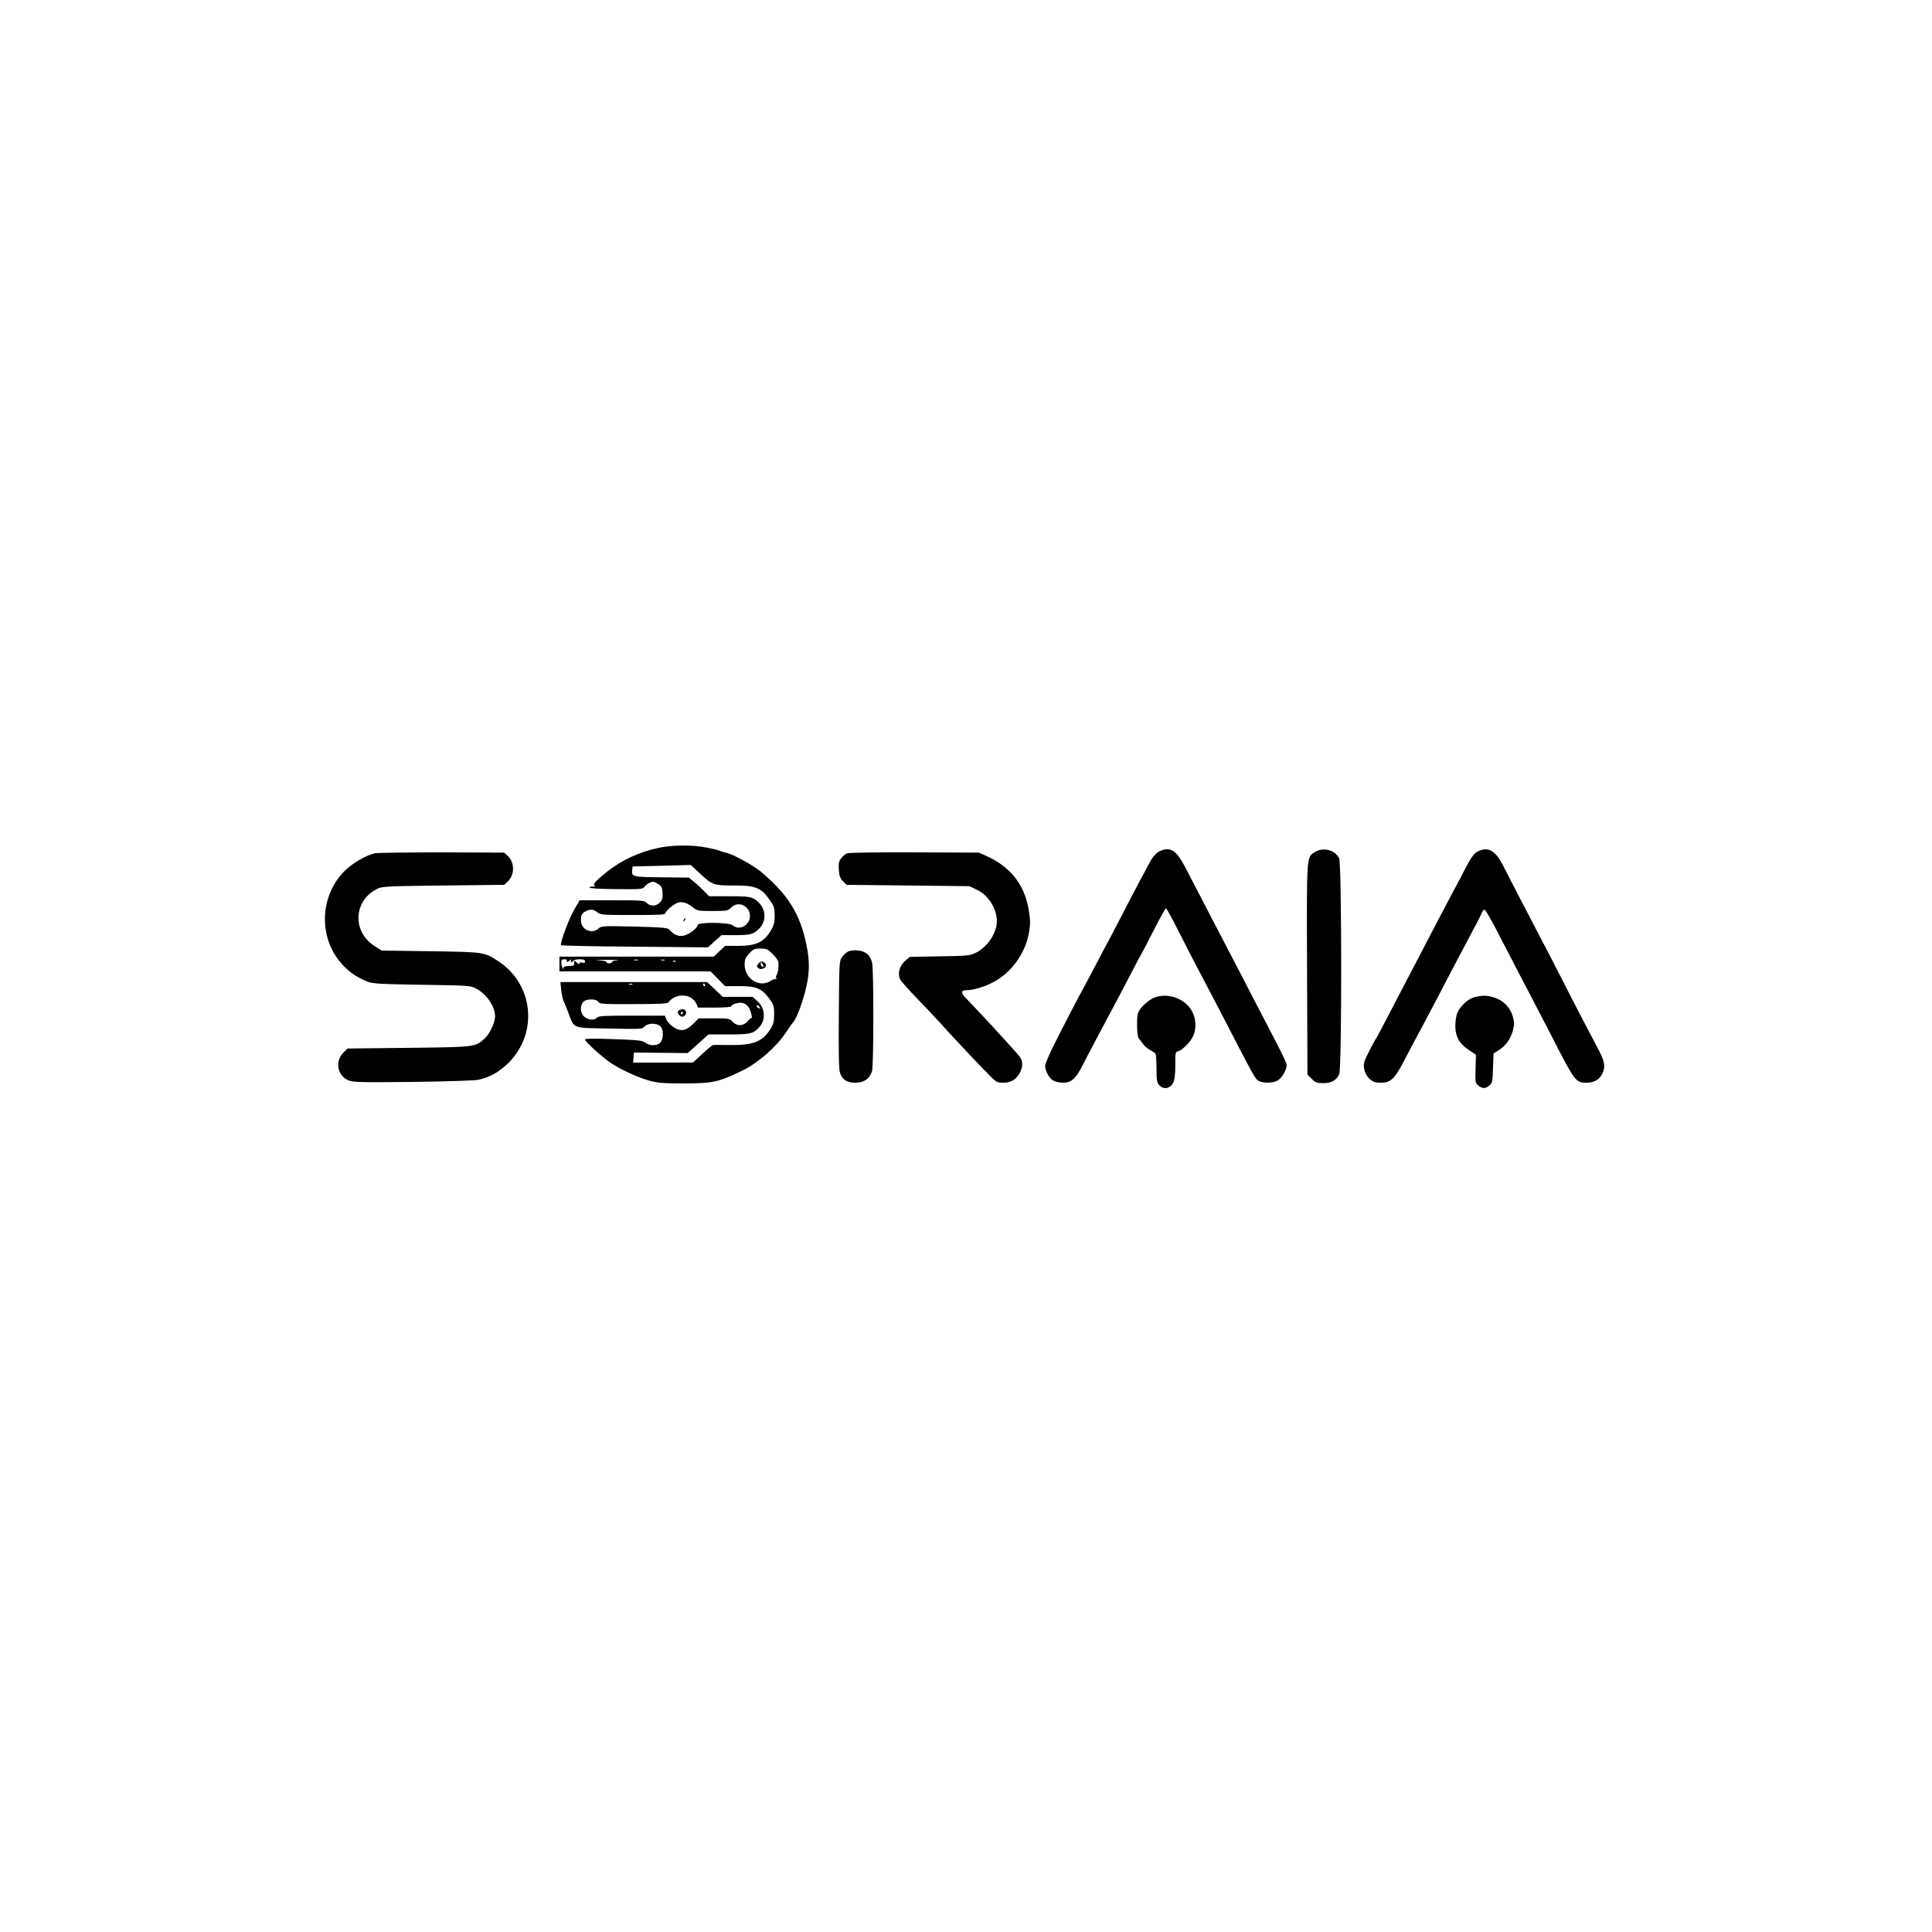
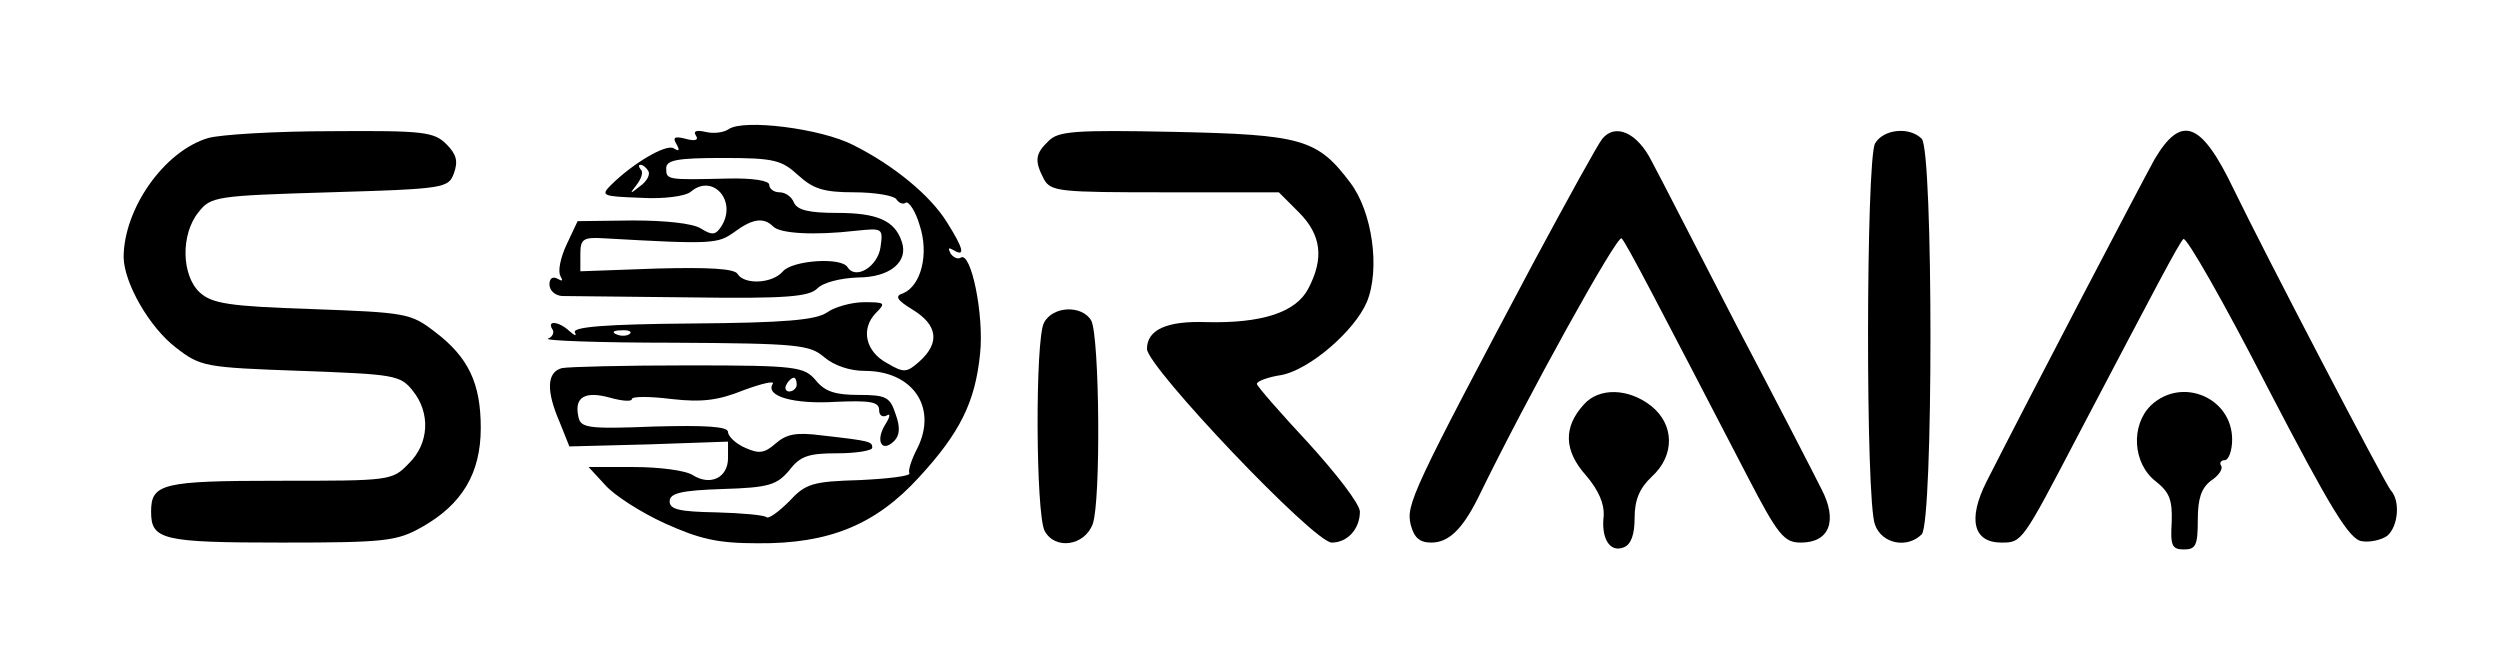
- <svg xmlns="http://www.w3.org/2000/svg" version="1.0" width="1440pt" height="1440pt" viewBox="0 0 1440 1440" preserveAspectRatio="xMidYMid meet">
-   <g transform="translate(0,1440) scale(0.1,-0.1)" fill="#000000" stroke="none">
-     <path d="M4905 8080 c-141 -31 -269 -90 -375 -173 -88 -70 -114 -98 -98 -109 9 -5 5 -7 -11 -6 -13 2 -25 -1 -27 -7 -3 -6 68 -11 196 -12 185 -2 201 0 213 17 7 10 25 24 39 31 23 10 32 9 60 -8 29 -17 33 -25 36 -67 3 -39 -1 -53 -19 -72 -28 -30 -72 -31 -99 -4 -19 19 -33 20 -260 20 l-239 0 -40 -67 c-41 -71 -110 -257 -99 -268 3 -4 251 -9 550 -11 l545 -5 50 46 51 45 100 0 c110 0 136 6 175 43 74 68 54 183 -40 231 -25 13 -64 16 -180 16 l-148 0 -35 36 c-19 20 -53 52 -76 70 l-40 33 -202 2 c-218 2 -226 4 -220 54 l3 27 217 5 217 6 75 -70 c86 -80 94 -83 257 -83 152 0 196 -19 258 -111 31 -44 35 -58 35 -113 0 -50 -6 -72 -27 -109 -53 -90 -110 -117 -246 -117 l-96 0 -43 -40 -42 -40 -575 0 -575 0 0 -55 0 -55 563 0 563 0 54 -55 54 -55 105 0 c127 0 168 -17 224 -92 34 -47 37 -56 37 -117 0 -56 -5 -74 -28 -112 -61 -95 -130 -121 -312 -118 -58 1 -110 1 -115 0 -6 0 -42 -30 -80 -66 l-70 -64 -223 -1 -223 0 3 38 3 37 200 -2 200 -2 78 69 78 70 150 0 c160 0 183 5 227 53 51 54 46 141 -12 194 l-36 33 -111 0 -112 0 -58 55 -58 55 -547 0 -547 0 6 -60 c4 -33 11 -68 16 -77 5 -10 21 -50 36 -88 47 -125 23 -116 306 -121 238 -5 245 -5 263 15 23 25 82 28 114 5 27 -19 31 -87 6 -122 -20 -28 -81 -30 -115 -3 -21 16 -51 19 -236 26 -142 5 -213 4 -213 -3 0 -15 133 -136 196 -177 74 -49 203 -108 289 -131 57 -16 104 -19 255 -19 213 0 253 9 430 94 116 55 254 175 327 284 26 40 51 74 54 77 24 21 75 157 99 266 25 113 25 197 0 315 -47 228 -136 370 -335 539 -60 50 -212 134 -265 145 -19 4 -39 10 -45 13 -5 4 -48 15 -95 24 -107 22 -258 21 -365 -2z m257 -441 c36 -28 40 -29 150 -29 107 0 114 2 137 25 51 54 141 14 141 -63 0 -68 -81 -112 -128 -69 -25 23 -262 25 -262 3 0 -23 -65 -73 -105 -80 -38 -8 -74 7 -105 44 -13 15 -44 18 -261 24 -236 5 -246 5 -267 -14 -50 -46 -132 -9 -132 59 0 42 7 54 37 70 32 16 57 14 86 -9 24 -19 40 -20 266 -20 201 0 241 2 241 14 0 17 66 71 95 79 33 8 68 -3 107 -34z m597 -349 c22 -22 42 -50 43 -62 2 -41 -4 -83 -14 -95 -5 -7 -6 -18 -2 -24 4 -7 3 -9 -3 -6 -5 3 -22 -3 -39 -14 -83 -54 -194 15 -194 122 0 37 6 51 34 82 30 33 39 37 84 37 44 0 54 -4 91 -40z m-1534 -50 c-9 -14 8 -12 24 3 11 10 13 10 7 0 -8 -15 10 -18 19 -3 3 6 24 10 46 10 29 0 39 -4 39 -16 0 -11 -6 -14 -20 -9 -13 4 -20 2 -20 -6 0 -8 -7 -5 -20 6 -19 18 -20 17 -20 -3 0 -19 -6 -22 -40 -22 -24 0 -40 -5 -40 -12 0 -24 -14 4 -16 32 -2 26 2 30 23 30 13 0 21 -4 18 -10z m378 3 c-24 -2 -43 -8 -43 -14 0 -5 -9 -9 -20 -9 -11 0 -20 4 -20 10 0 5 -28 11 -62 13 -35 2 -7 3 62 3 69 0 106 -1 83 -3z m150 0 c-7 -2 -19 -2 -25 0 -7 3 -2 5 12 5 14 0 19 -2 13 -5z m200 0 c-7 -2 -19 -2 -25 0 -7 3 -2 5 12 5 14 0 19 -2 13 -5z m84 -9 c-3 -3 -12 -4 -19 -1 -8 3 -5 6 6 6 11 1 17 -2 13 -5z m-324 -171 c-7 -2 -19 -2 -25 0 -7 3 -2 5 12 5 14 0 19 -2 13 -5z m542 -3 c3 -5 1 -10 -4 -10 -6 0 -11 5 -11 10 0 6 2 10 4 10 3 0 8 -4 11 -10z m-104 -97 c15 -9 33 -29 40 -45 l11 -28 124 0 c68 0 124 4 124 9 0 15 56 32 83 26 34 -9 53 -31 66 -79 5 -21 8 -36 4 -33 -3 3 -16 -7 -30 -24 -32 -38 -79 -40 -113 -4 -22 24 -29 25 -138 25 l-114 0 -40 -40 c-54 -54 -95 -61 -149 -25 -23 15 -46 40 -52 56 l-11 29 -247 0 c-207 0 -249 -2 -259 -15 -18 -21 -63 -19 -94 6 -31 24 -36 81 -9 111 22 25 98 25 112 1 9 -16 32 -18 262 -17 210 0 253 3 263 15 37 49 113 64 167 32z m509 -68 c11 -13 10 -14 -4 -9 -9 3 -16 10 -16 15 0 13 6 11 20 -6z" />
-     <path d="M5096 7543 c-6 -14 -5 -15 5 -6 7 7 10 15 7 18 -3 3 -9 -2 -12 -12z" />
-     <path d="M5654 7219 c-15 -17 -16 -21 -3 -33 10 -10 21 -11 37 -5 27 10 29 35 3 48 -14 8 -23 6 -37 -10z m36 -22 c0 -5 -4 -5 -10 -2 -5 3 -10 14 -10 23 0 15 2 15 10 2 5 -8 10 -19 10 -23z" />
-     <path d="M5067 6873 c-22 -6 -19 -32 6 -47 24 -14 53 19 36 41 -6 7 -14 12 -18 12 -3 -1 -14 -3 -24 -6z m23 -23 c0 -5 -5 -10 -11 -10 -5 0 -7 5 -4 10 3 6 8 10 11 10 2 0 4 -4 4 -10z" />
-     <path d="M8629 8047 c-20 -13 -46 -47 -64 -82 -17 -33 -49 -94 -72 -135 -22 -41 -84 -160 -138 -265 -54 -104 -101 -194 -105 -200 -4 -5 -44 -82 -90 -170 -46 -88 -86 -164 -90 -170 -10 -14 -134 -253 -214 -412 -36 -72 -66 -143 -66 -157 0 -38 29 -91 60 -110 16 -9 48 -16 73 -16 62 0 95 30 148 133 23 45 58 114 79 152 20 39 61 115 90 170 29 55 65 123 80 150 15 28 62 118 105 200 43 83 81 155 85 160 4 6 45 83 90 173 45 89 86 162 90 162 5 0 50 -82 100 -182 51 -101 112 -219 135 -263 23 -44 63 -118 87 -165 25 -47 85 -161 133 -255 186 -361 207 -398 228 -416 28 -23 106 -25 147 -4 32 16 70 80 70 116 0 19 -40 100 -218 439 -24 47 -80 155 -124 240 -89 171 -175 337 -263 505 -32 61 -89 171 -127 245 -73 145 -105 180 -164 180 -17 0 -46 -10 -65 -23z" />
-     <path d="M9802 8050 c-65 -40 -63 -9 -60 -875 l3 -785 32 -31 c27 -28 38 -32 86 -32 62 0 99 21 119 68 20 47 19 1571 -1 1609 -33 62 -118 83 -179 46z" />
-     <path d="M11011 8052 c-25 -14 -45 -41 -85 -117 -28 -55 -75 -144 -104 -197 -80 -151 -142 -269 -227 -433 -43 -82 -97 -186 -120 -230 -23 -44 -80 -152 -125 -240 -46 -88 -86 -164 -90 -170 -20 -28 -84 -153 -91 -179 -12 -43 6 -100 42 -130 24 -21 41 -26 83 -26 69 0 100 28 164 150 27 52 63 120 79 150 36 66 116 217 191 360 80 154 172 330 242 460 34 63 67 127 73 143 6 15 16 27 22 27 6 0 43 -64 84 -142 142 -275 204 -394 251 -483 26 -49 98 -189 161 -310 181 -353 182 -354 266 -355 61 0 105 30 123 85 16 47 6 84 -48 185 -110 208 -147 279 -257 495 -65 127 -134 262 -155 300 -53 101 -238 456 -285 550 -59 117 -116 149 -194 107z" />
-     <path d="M2795 8040 c-66 -14 -165 -71 -225 -130 -178 -177 -198 -467 -47 -665 60 -77 124 -125 217 -162 39 -15 93 -18 405 -23 349 -5 361 -6 402 -27 81 -44 143 -134 143 -209 0 -45 -41 -132 -76 -163 -74 -66 -64 -65 -566 -71 l-458 -5 -31 -31 c-65 -65 -44 -174 40 -207 33 -14 97 -15 477 -11 251 3 460 10 489 16 86 18 156 58 226 127 223 224 185 587 -79 758 -104 67 -100 67 -502 73 l-365 5 -52 33 c-173 110 -158 347 27 431 30 14 101 17 487 21 l451 5 26 24 c53 50 53 142 0 192 l-26 24 -461 2 c-254 0 -480 -3 -502 -7z" />
-     <path d="M6314 8040 c-12 -4 -31 -21 -44 -37 -18 -23 -21 -37 -18 -86 4 -46 10 -63 31 -85 l27 -27 458 -5 457 -5 55 -26 c86 -40 150 -141 150 -236 0 -88 -72 -194 -160 -236 -41 -20 -64 -22 -267 -25 l-222 -4 -36 -31 c-42 -37 -57 -96 -34 -140 8 -14 66 -79 129 -144 63 -65 139 -145 168 -178 79 -89 309 -333 369 -392 48 -49 56 -53 99 -53 57 0 96 22 123 70 25 45 27 87 4 120 -21 31 -295 329 -395 431 -50 50 -50 69 1 69 54 0 153 33 220 74 125 77 216 212 241 358 11 66 10 90 -3 170 -32 186 -137 319 -317 399 l-55 24 -480 2 c-264 1 -490 -2 -501 -7z" />
-     <path d="M6321 7308 c-13 -7 -34 -26 -45 -41 -20 -28 -21 -40 -24 -425 -2 -264 0 -409 8 -434 15 -54 51 -78 116 -78 64 0 108 31 124 88 12 46 13 751 0 806 -13 57 -46 85 -105 92 -32 3 -59 0 -74 -8z" />
-     <path d="M8623 6971 c-41 -10 -94 -51 -125 -93 -20 -28 -23 -45 -23 -118 0 -54 5 -91 13 -100 7 -8 22 -27 33 -43 11 -15 35 -35 52 -44 18 -9 35 -21 39 -27 4 -6 8 -56 8 -112 0 -87 3 -103 20 -122 34 -36 81 -27 105 19 10 19 15 60 15 128 0 99 0 101 25 107 14 3 45 28 70 56 48 54 63 105 51 179 -19 121 -155 203 -283 170z" />
-     <path d="M10994 6969 c-49 -11 -109 -65 -132 -118 -8 -20 -15 -64 -15 -97 1 -81 29 -133 101 -180 l53 -36 -3 -105 c-3 -100 -2 -106 21 -124 29 -24 53 -24 82 0 22 18 24 28 27 129 l4 110 42 27 c52 33 85 81 103 148 11 44 11 59 -2 102 -19 67 -72 120 -138 140 -56 17 -82 17 -143 4z" />
+ <svg xmlns="http://www.w3.org/2000/svg" version="1.0" width="364pt" height="95pt" viewBox="0 0 364 95" preserveAspectRatio="xMidYMid meet">
+   <g transform="translate(0,95) scale(0.1,-0.1)" fill="#000000" stroke="none">
+     <path d="M1061 762 c-7 -5 -22 -7 -34 -4 -13 3 -18 1 -14 -5 5 -7 -1 -9 -15 -5 -16 4 -19 2 -13 -8 5 -9 4 -11 -4 -6 -11 7 -60 -22 -92 -54 -15 -15 -11 -16 44 -18 32 -2 65 2 73 9 32 27 68 -14 44 -51 -8 -12 -13 -13 -29 -3 -12 8 -53 12 -100 12 l-80 -1 -16 -34 c-9 -19 -13 -39 -9 -46 4 -7 3 -8 -4 -4 -7 4 -12 1 -12 -8 0 -9 8 -16 18 -17 9 0 94 -1 187 -2 140 -2 173 1 185 13 9 9 34 15 59 16 47 0 74 23 64 52 -10 31 -36 42 -94 42 -41 0 -58 4 -63 15 -3 8 -12 15 -21 15 -8 0 -15 5 -15 11 0 6 -24 10 -62 9 -87 -2 -88 -2 -88 15 0 12 16 15 83 15 74 0 85 -3 109 -25 22 -20 37 -25 82 -25 30 0 58 -5 61 -10 4 -6 10 -8 14 -5 4 2 14 -12 20 -33 14 -42 2 -88 -24 -99 -13 -4 -9 -10 14 -24 36 -22 40 -48 10 -75 -19 -17 -23 -17 -47 -3 -32 17 -39 50 -17 73 15 15 14 16 -17 16 -18 0 -43 -7 -54 -15 -16 -11 -62 -15 -197 -16 -125 -1 -174 -5 -170 -13 3 -6 0 -5 -8 2 -15 14 -33 16 -25 3 4 -5 0 -12 -6 -14 -7 -3 75 -6 183 -6 181 -1 198 -3 219 -21 14 -12 37 -20 59 -20 70 0 106 -53 77 -112 -9 -17 -14 -33 -12 -37 3 -4 -30 -8 -72 -10 -69 -2 -79 -5 -103 -31 -15 -15 -30 -26 -33 -23 -3 3 -36 6 -73 7 -53 1 -68 4 -68 16 0 12 17 16 77 18 68 2 79 6 97 27 16 21 28 25 70 25 28 0 51 4 51 8 0 9 -2 10 -73 18 -38 5 -52 2 -68 -12 -16 -14 -24 -15 -44 -6 -14 6 -25 17 -25 23 0 8 -32 10 -107 8 -99 -4 -108 -2 -111 15 -6 28 10 37 46 27 18 -5 32 -6 32 -2 0 4 26 4 58 0 44 -5 68 -2 105 13 27 10 46 14 42 9 -11 -18 31 -30 93 -26 49 2 62 0 62 -12 0 -8 5 -11 11 -8 6 4 5 -2 -2 -13 -15 -24 -5 -42 13 -24 8 8 9 20 2 39 -8 25 -14 28 -54 28 -34 0 -49 5 -62 21 -17 20 -27 22 -185 22 -93 0 -176 -2 -185 -4 -22 -6 -23 -33 -3 -79 l14 -35 116 3 115 4 0 -24 c0 -28 -25 -41 -51 -25 -10 7 -49 12 -86 12 l-66 0 24 -26 c13 -15 52 -40 87 -56 51 -23 77 -29 135 -29 104 -1 172 27 235 96 60 65 82 110 89 180 6 56 -13 149 -28 140 -4 -3 -11 0 -15 6 -4 8 -3 9 4 5 18 -11 15 2 -9 40 -24 39 -77 83 -137 113 -47 24 -159 38 -181 23z m-117 -61 c3 -5 -2 -15 -12 -22 -15 -12 -16 -12 -5 2 7 9 10 19 6 22 -3 4 -4 7 0 7 3 0 8 -4 11 -9z m182 -81 c10 -10 59 -13 120 -6 39 4 40 4 36 -24 -4 -28 -36 -48 -48 -29 -9 15 -80 10 -94 -6 -15 -18 -56 -20 -66 -4 -4 8 -43 10 -118 8 l-111 -4 0 25 c0 22 4 25 35 23 158 -9 165 -8 189 9 27 20 43 22 57 8z m-209 -156 c-3 -3 -12 -4 -19 -1 -8 3 -5 6 6 6 11 1 17 -2 13 -5z m243 -74 c0 -5 -5 -10 -11 -10 -5 0 -7 5 -4 10 3 6 8 10 11 10 2 0 4 -4 4 -10z" />
+     <path d="M303 749 c-64 -19 -123 -103 -123 -174 1 -38 38 -102 76 -131 36 -28 42 -29 182 -34 136 -5 145 -6 163 -29 26 -32 24 -77 -6 -106 -24 -25 -27 -25 -188 -25 -171 0 -187 -4 -187 -45 0 -41 16 -45 190 -45 152 0 168 2 205 23 58 33 85 78 85 144 0 65 -18 103 -67 140 -35 27 -42 28 -179 33 -121 4 -145 8 -163 24 -27 25 -28 85 -2 117 18 23 25 24 191 29 168 5 173 6 181 28 6 17 4 27 -11 42 -18 18 -33 20 -167 19 -82 0 -163 -5 -180 -10z" />
+     <path d="M1527 745 c-20 -19 -21 -29 -7 -56 10 -18 23 -19 176 -19 l166 0 29 -29 c33 -33 37 -67 14 -111 -18 -35 -68 -51 -149 -49 -57 2 -86 -11 -86 -39 0 -26 243 -282 269 -282 23 0 41 20 41 45 0 11 -34 55 -75 100 -41 44 -75 83 -75 86 0 4 16 10 36 13 41 8 106 64 124 106 20 48 8 132 -24 174 -48 64 -71 70 -257 74 -144 3 -168 1 -182 -13z" />
+     <path d="M2333 748 c-6 -7 -50 -87 -99 -178 -178 -335 -187 -355 -180 -384 5 -19 13 -26 30 -26 25 0 45 19 68 65 72 148 203 384 209 378 7 -7 49 -88 183 -346 45 -87 54 -97 78 -97 42 0 54 32 30 78 -10 20 -65 127 -123 237 -57 110 -112 218 -124 240 -21 42 -53 56 -72 33z" />
+     <path d="M2730 741 c-13 -25 -14 -520 0 -555 10 -28 47 -35 68 -14 17 17 17 559 0 576 -18 18 -56 14 -68 -7z" />
+     <path d="M3137 718 c-21 -38 -179 -340 -245 -470 -27 -54 -19 -88 22 -88 30 0 30 0 111 155 114 217 147 280 154 287 4 4 59 -92 122 -215 93 -179 120 -223 138 -225 12 -2 29 2 37 8 16 14 19 51 5 66 -8 9 -183 344 -229 439 -47 98 -76 109 -115 43z" />
+     <path d="M1520 480 c-13 -25 -12 -278 1 -303 15 -28 58 -22 70 10 12 33 10 271 -2 296 -13 23 -56 22 -69 -3z" />
+     <path d="M2306 361 c-30 -33 -29 -67 3 -103 19 -22 27 -42 26 -59 -4 -33 9 -54 29 -46 11 4 16 19 16 43 0 26 7 43 25 60 34 31 33 76 -1 103 -33 26 -76 27 -98 2z" />
+     <path d="M3132 360 c-30 -29 -27 -85 7 -111 20 -16 24 -27 23 -59 -2 -34 0 -40 18 -40 17 0 20 6 20 43 0 31 5 46 19 57 11 7 18 17 15 22 -3 4 0 8 5 8 6 0 11 14 11 30 0 61 -73 92 -118 50z" />
  </g>
</svg>
